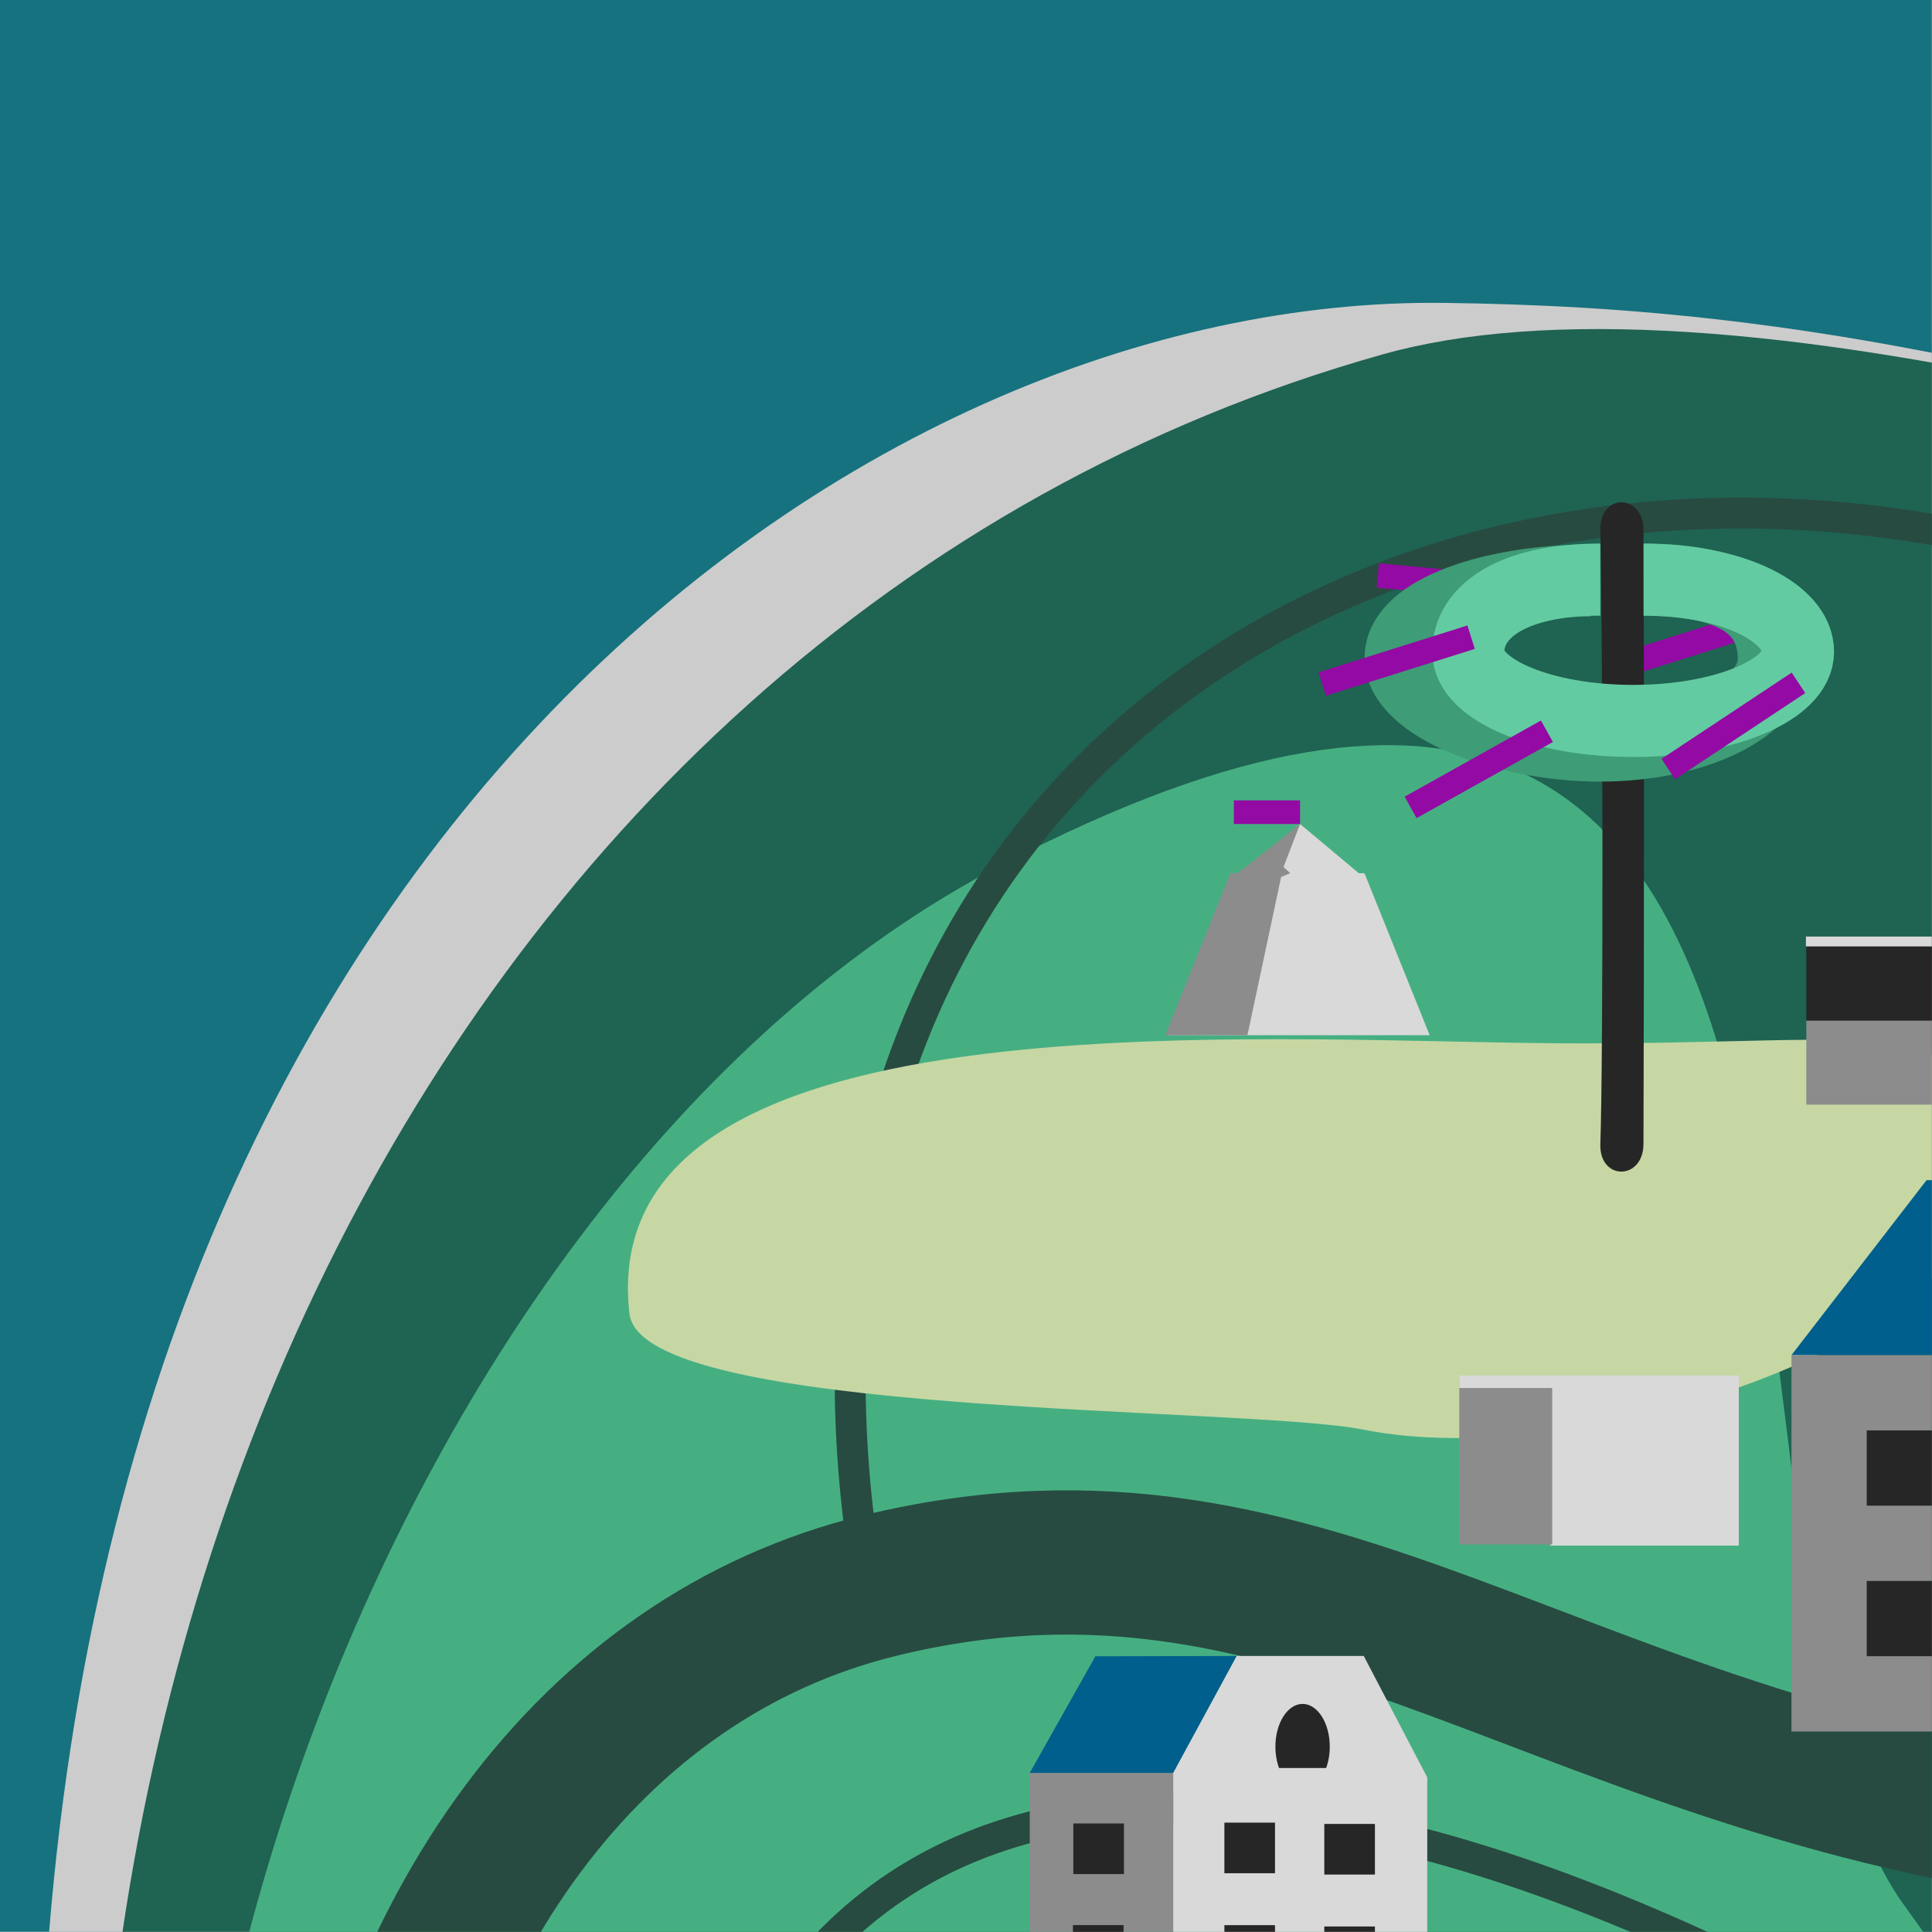
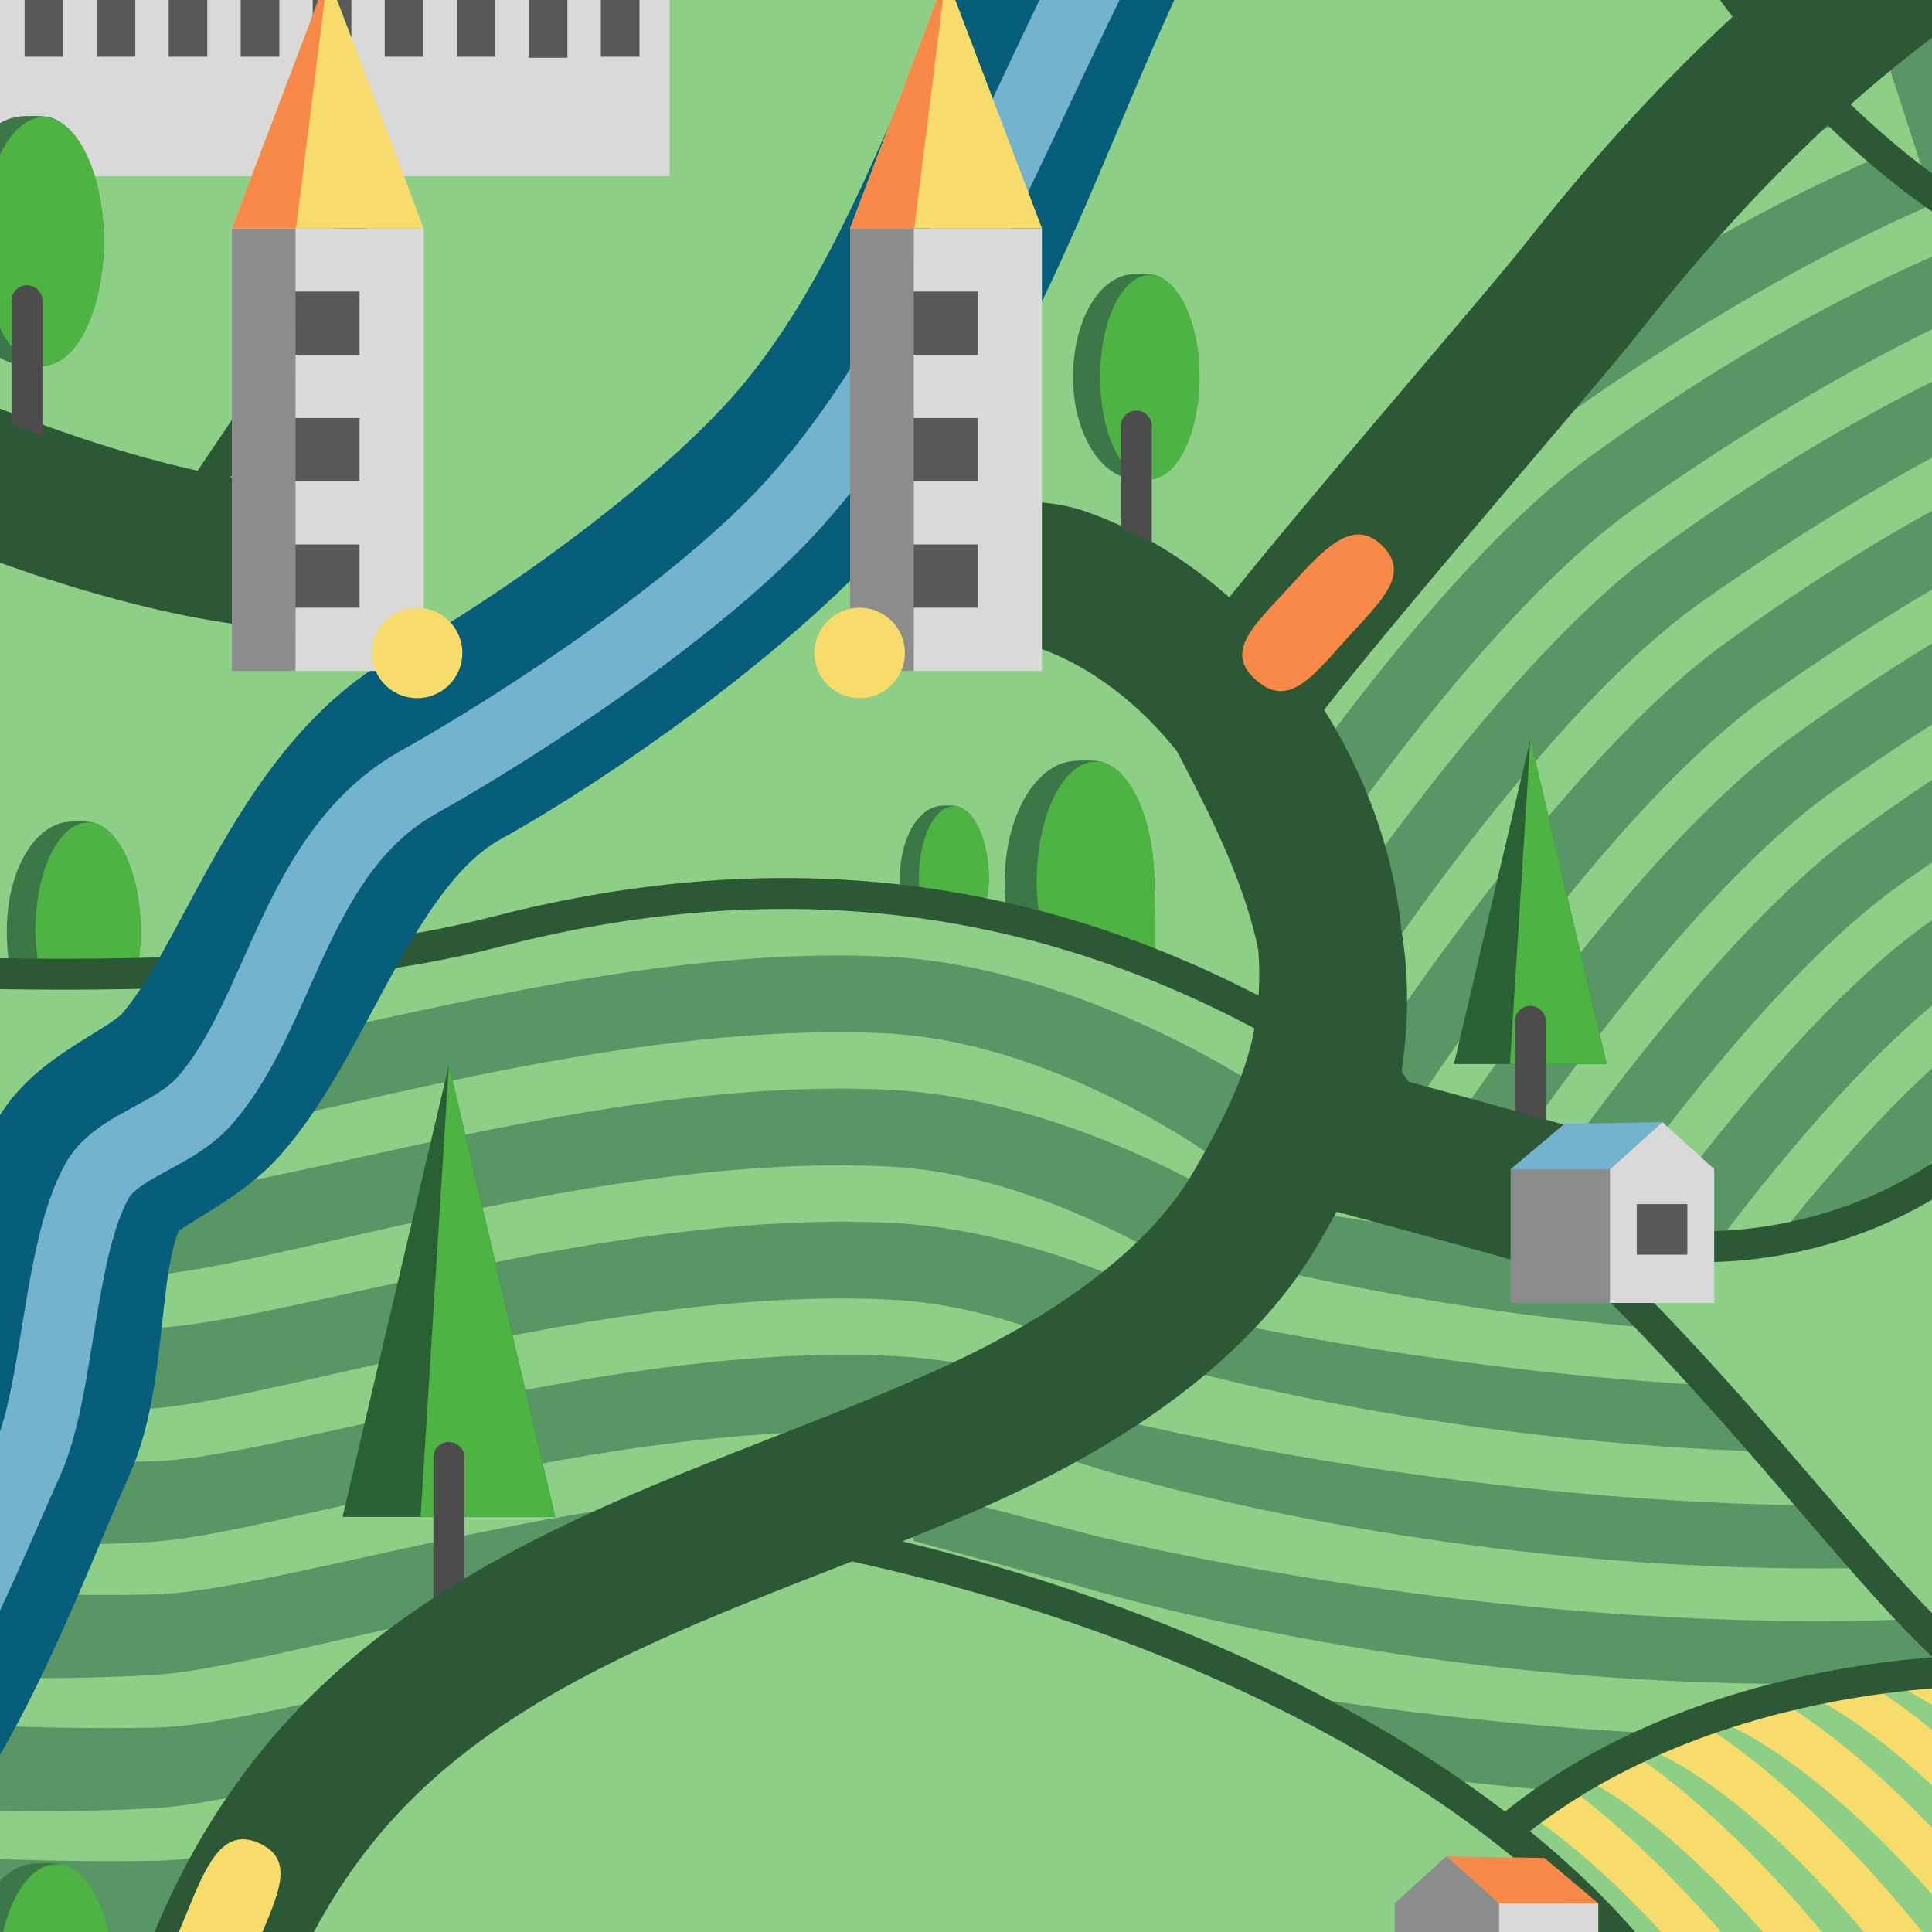
- <svg xmlns="http://www.w3.org/2000/svg" width="100%" height="100%" viewBox="0 0 250 250" version="1.1" xml:space="preserve" style="fill-rule:evenodd;clip-rule:evenodd;stroke-linejoin:round;stroke-miterlimit:1.5;">
-   <rect id="Artboard" x="0" y="0" width="249.983" height="249.978" style="fill:none;" />
-   <clipPath id="_clip1">
-     <rect x="0" y="0" width="249.983" height="249.978" />
-   </clipPath>
-   <g clip-path="url(#_clip1)">
-     <g id="background">
-       <rect x="0" y="0" width="1000" height="1000" style="fill:#16727e;" />
-     </g>
-     <path id="OSTROV" d="M153.69,607.991c-28.375,-53.948 -155.929,-97.021 -148.367,-339.529c4.955,-158.905 105.987,-230.291 181.634,-229.267c45.668,0.619 101.881,7.618 243.003,67.338c99.102,41.937 145.27,52.647 173.947,41.788c70.336,-26.635 78.963,-37.651 117.671,-57.459c35.806,-18.323 72.949,-47.016 100.379,-57.999c82.329,-32.963 224.327,2.481 138.043,160.092c-21.664,39.572 -2.911,119.719 -26.856,288.402c-26.985,190.104 -78.462,135.435 -88.144,180c-6.991,32.18 55.472,144.554 15,220c-52.923,98.656 -196.582,64.399 -243.043,61.506c-69.92,-4.353 -180.86,82.023 -280,50c-213.25,-68.879 -120.598,-265.721 -183.267,-384.872Z" style="fill:#ccc;" />
-     <path id="OSTROV1" d="M178.951,566.685c-48.024,-26.407 -127.757,-54.809 -158.951,-198.614c-30.788,-141.934 33.54,-286.996 158.951,-322.224c41.39,-11.626 127.388,7.489 260.407,62.119c93.411,38.363 136.929,48.16 163.959,38.226c66.296,-24.365 189.473,-97.538 256.767,-103.2c50.286,-4.23 127.727,20.318 95,118.61c-3.151,9.465 -14.638,41.602 -15,56.686c-1.979,82.557 -15.392,249.522 -27.497,314.189c-22.195,118.58 -117.574,69.601 -89.671,148.88c22.785,64.739 54.689,159.058 2.084,210c-83.151,80.524 -181.97,20.892 -207.216,19.367c-65.905,-3.982 -194.503,78.457 -288.037,49.425c-93.534,-29.032 -110.025,-177.146 -107.395,-226.223c2.631,-49.077 -4.685,-145.953 -43.401,-167.241Z" style="fill:#1f6352;" />
-     <path d="M246.27,246.357c-29.98,-41.95 7.899,-199.475 -116.813,-134.367c-77.933,40.687 -123.412,167.934 -99.457,249.367c68.945,234.369 191.807,143.626 195,250c5.38,179.218 2.022,301.109 120,329.559c50.361,12.144 145.249,4.752 181.615,-59.559c19.337,-34.196 99.184,-117.791 173.385,-40c22.48,23.568 59.424,27.035 85,5c66.971,-57.698 -32.426,-108.17 -35,-179.869c-2.734,-76.182 84.568,-62.412 105,-110.131c42.076,-98.265 -164.682,-132.728 -235,-71.869c-91.834,79.48 -288.586,-118.99 -373.73,-238.131Z" style="fill:#46af82;" />
-     <path d="M90.283,365c-19.159,-109.728 26.393,-155.295 118.205,-118.205c67.163,27.132 91.402,66.592 94.889,73.205c16.668,31.601 60.338,37.647 70.205,21.706" style="fill:none;stroke:#274b41;stroke-width:4px;" />
-     <path d="M112.435,205.533c-19.159,-109.728 78.671,-164.704 170.484,-127.614c37.108,14.991 123.453,24.583 178.258,62.392c45.453,31.356 92.262,31.62 93.823,34.579" style="fill:none;stroke:#274b41;stroke-width:4px;" />
-     <g id="cesty-velke">
-       <path d="M403.011,212.619c-6,8.999 -21.222,35.867 -127.605,24.934c-73.676,-7.572 -104.488,-46.336 -161.633,-32.36c-74.666,18.26 -101.994,141.37 -18.773,251.164c30.287,39.958 144.553,117.69 201.24,120" style="fill:none;stroke:#274b41;stroke-width:18.67px;stroke-linecap:round;" />
-     </g>
-     <g id="namesti">
-       <path id="namesti1" d="M256.452,152.46c0.311,-23.052 -10.996,-17.13 -55,-17.46c-40.099,-0.301 -124.804,-6.732 -120,35c1.55,13.462 79.727,11.924 95,15c27.428,5.524 79.707,-10.827 80,-32.54Z" style="fill:#c6d7a4;" />
-       <g>
-         <rect x="200.605" y="178.244" width="24.395" height="21.756" style="fill:#d9d9d9;" />
-         <rect x="188.828" y="178.287" width="12.025" height="21.567" style="fill:#8c8c8c;" />
-         <rect x="188.828" y="177.995" width="36.172" height="1.608" style="fill:#d9d9d9;" />
-       </g>
-       <g id="satn">
-         <path d="M175.828,112.991l0.733,-0l8.439,20.965l-33.754,-0l8.438,-20.965l0.947,-0l7.598,-6.366l7.599,6.366Z" style="fill:#d9d9d9;" />
-         <path d="M166.082,112.2l0.878,0.791l-1.182,0.482l-4.36,20.483l-10.644,-0l8.439,-20.965l0.947,-0l8.069,-6.366l-2.147,5.575Z" style="fill:#8c8c8c;" />
-         <rect x="159.655" y="103.568" width="8.575" height="3.057" style="fill:#940aa4;" />
-       </g>
-       <g id="stanek">
-         <rect x="233.733" y="132.022" width="24.146" height="10.921" style="fill:#8c8c8c;" />
-         <rect x="233.733" y="121.187" width="24.146" height="10.878" style="fill:#262626;" />
-         <rect x="233.685" y="121.187" width="36.267" height="1.281" style="fill:#d9d9d9;" />
-       </g>
-       <g id="majka">
-         <path d="M230.498,77.935l-19.271,6.069l0.954,3.031l19.271,-6.069l-0.954,-3.031Z" style="fill:#940aa4;" />
-         <path d="M212.665,68.586c-0.025,-4.764 -5.685,-4.799 -5.581,0c0.337,15.41 0.392,68.459 0,79.431c-0.17,4.787 5.564,4.779 5.581,0c0.09,-24.577 0.078,-64.537 -0,-79.431Z" style="fill:#262626;" />
-         <path d="M198.554,74.772l-20.115,-1.885l-0.297,3.164l20.116,1.884l0.296,-3.163Z" style="fill:#940aa4;" />
-         <path d="M212.728,75c12.424,0 16.808,4.156 16.808,10.315c-0,6.16 -10.087,11.16 -22.51,11.16c-12.424,0 -25.788,-5.172 -25.788,-11.331c-0,-6.159 12.179,-10.022 24.602,-10.022" style="fill:none;stroke:#3e9c76;stroke-width:9.33px;" />
-         <path d="M212.676,75.01c11.773,0 19.988,4.372 19.988,9.318c-0,4.946 -9.559,8.962 -21.332,8.962c-11.774,-0 -21.332,-4.016 -21.332,-8.962c-0,-4.946 5.307,-9.328 17.081,-9.328" style="fill:none;stroke:#63cba1;stroke-width:9.33px;" />
-         <path d="M189.882,80.935l-19.27,6.069l0.954,3.031l19.271,-6.069l-0.955,-3.031Z" style="fill:#940aa4;" />
-         <path d="M231.842,87.035l-16.842,11.159l1.755,2.649l16.842,-11.16l-1.755,-2.648Z" style="fill:#940aa4;" />
-         <path d="M199.395,93.237l-17.639,9.851l1.549,2.774l17.64,-9.85l-1.55,-2.775Z" style="fill:#940aa4;" />
-       </g>
-     </g>
-     <g id="lanoka">
-       <g id="dum-lanoka">
-         <path d="M231.815,175.352l29.222,0l19.481,-22.64l-31.225,-0l-17.478,22.64Z" style="fill:#005f8c;" />
-         <rect x="231.815" y="175.352" width="29.222" height="48.704" style="fill:#8c8c8c;" />
-         <rect x="241.555" y="204.575" width="9.741" height="9.741" style="fill:#262626;" />
-         <rect x="241.555" y="185.093" width="9.741" height="9.741" style="fill:#262626;" />
-       </g>
-       <g id="D8">
-             </g>
-     </g>
-     <g id="satelit">
-         </g>
-     <g id="domky">
-       <g id="D1">
-         <rect x="133.25" y="229.416" width="18.568" height="32.453" style="fill:#8c8c8c;" />
-         <path d="M133.25,229.416l18.568,-0l8.217,-15.135l-18.298,0.044l-8.487,15.091Z" style="fill:#005f8c;" />
-         <path d="M176.469,214.281l8.217,15.719l-0,31.869l-32.868,-0l-0,-32.453l8.217,-15.135l16.434,0Z" style="fill:#d9d9d9;" />
-         <rect x="138.838" y="249.106" width="6.55" height="12.763" style="fill:#262626;" />
-         <rect x="171.365" y="236.016" width="6.55" height="6.55" style="fill:#262626;" />
-         <rect x="171.365" y="249.285" width="6.55" height="6.55" style="fill:#262626;" />
-         <rect x="158.435" y="235.846" width="6.55" height="6.55" style="fill:#262626;" />
-         <path d="M171.601,228.783c0.309,-0.841 0.471,-1.794 0.471,-2.765c0,-3.053 -1.576,-5.532 -3.518,-5.532c-1.941,0 -3.517,2.479 -3.517,5.532c-0,0.971 0.162,1.924 0.471,2.765l6.093,0Z" style="fill:#262626;" />
-         <rect x="158.435" y="249.116" width="6.55" height="6.55" style="fill:#262626;" />
-         <rect x="138.888" y="235.956" width="6.55" height="6.55" style="fill:#262626;" />
-       </g>
-       <g id="D7">
-             </g>
-       <g id="D71">
-             </g>
-       <g id="D72">
-             </g>
-       <g id="D73">
-             </g>
-       <g id="D74">
-             </g>
-       <g id="D75">
-             </g>
-       <g id="D2">
-             </g>
-       <g id="D21">
-             </g>
-       <g id="D10">
-             </g>
-       <g id="D101">
-             </g>
-       <g id="D102">
-             </g>
-       <g id="D01">
-             </g>
-     </g>
-     <g id="staba">
-         </g>
-     <g id="D22">
-         </g>
-     <g id="D5">
-         </g>
-     <g id="TOVANA">
-         </g>
-     <g id="panelaky">
-         </g>
-     <g id="letiste">
-         </g>
-     <g id="letadlo">
-         </g>
-     <g id="letadlo1">
-         </g>
-     <g id="tunel-s-vlakem">
-         </g>
-     <g id="hrad">
-         </g>
-     <g id="auta">
-         </g>
-   </g>
-   <g id="fial">
+ <svg xmlns="http://www.w3.org/2000/svg" width="250px" height="250px" version="1.1" xml:space="preserve" style="fill-rule:evenodd;clip-rule:evenodd;stroke-linecap:round;stroke-linejoin:round;stroke-miterlimit:1.5;">
+   <rect id="Artboard" x="-250" y="-500" width="999.991" height="1000" style="fill:none;" />
+   <g id="background">
+     </g>
+   <path id="OSTROV" d="M-96.31,107.991C-124.685,54.043 -252.239,10.97 -244.677,-231.538C-239.722,-390.443 -138.69,-461.829 -63.043,-460.805C-17.375,-460.186 38.838,-453.187 179.96,-393.467C279.062,-351.53 325.23,-340.82 353.907,-351.679C424.243,-378.314 432.87,-389.33 471.578,-409.138C507.384,-427.461 544.527,-456.154 571.957,-467.137C654.286,-500.1 796.284,-464.656 710,-307.045C688.336,-267.473 707.089,-187.326 683.144,-18.643C656.159,171.461 604.682,116.792 595,161.357C588.009,193.537 650.472,305.911 610,381.357C557.077,480.013 413.418,445.756 366.957,442.863C297.037,438.51 186.097,524.886 86.957,492.863C-126.293,423.984 -33.641,227.142 -96.31,107.991Z" style="fill:#e2e1bf;" />
+   <path id="OSTROV1" d="M-71.049,66.685C-119.073,40.278 -198.806,11.876 -230,-131.929C-260.788,-273.863 -196.46,-418.925 -71.049,-454.153C-29.659,-465.779 56.339,-446.664 189.358,-392.034C282.769,-353.671 326.287,-343.874 353.317,-353.808C419.613,-378.173 542.79,-451.346 610.084,-457.008C660.37,-461.238 737.811,-436.69 705.084,-338.398C701.933,-328.933 690.446,-296.796 690.084,-281.712C688.105,-199.155 674.692,-32.19 662.587,32.477C640.392,151.057 545.013,102.078 572.916,181.357C595.701,246.096 627.605,340.415 575,391.357C491.849,471.881 393.03,412.249 367.784,410.724C301.879,406.742 173.281,489.181 79.747,460.149C-13.787,431.117 -30.278,283.003 -27.648,233.926C-25.017,184.849 -32.333,87.973 -71.049,66.685Z" style="fill:#589765;" />
+   <path d="M3.905,-253.472C-26.075,-295.422 11.804,-452.947 -112.908,-387.839C-190.841,-347.152 -242.123,-212.199 -218.168,-130.766C-149.223,103.603 -20.558,5.153 -17.365,111.528C-11.985,290.746 -15.343,412.637 102.635,441.087C152.996,453.231 244.242,442.058 280.608,377.748C299.945,343.552 378.434,271.669 452.635,349.46C475.115,373.028 511.478,382.035 537.055,360C565.287,335.677 559.653,295.206 544.345,275C521.902,245.375 498.234,210.258 507.635,166.659C528.818,68.426 587.367,104.15 608.066,58.83C652.476,-38.403 447.953,-76.2 377.635,-15.341C285.801,64.139 89.049,-134.331 3.905,-253.472Z" style="fill:#8dcf86;" />
+   <g id="pole">
+     <path d="M241.913,217.996L237.588,218.642L234.797,219.797C234.797,219.797 250.668,226.288 274.167,259.501C298.034,293.234 308.327,314.608 311.243,321.17L315,320L317.33,319.065C312.512,309.143 300.813,286.988 279.159,256.36C261.824,231.842 247.588,221.484 241.913,217.996ZM253.967,216.206L253.912,216.204L247.661,217.138L245,217.98C245,217.98 261.552,223.757 285.051,256.97C307.555,288.777 317.991,309.595 321.554,317.37L327.462,315C322.233,304.434 310.643,282.966 290.042,253.829C273.795,230.85 260.271,220.309 253.967,216.206ZM229.808,219.804L229.802,219.804L226.801,221.05L223,222.986C223,222.986 239.784,228.819 263.284,262.033C275.349,279.086 283.946,292.98 289.873,303.4L298.142,310.952L303.842,316.395C297.944,304.924 286.722,284.982 268.275,258.891C249.515,232.358 234.386,222.408 229.808,219.804ZM257.232,216.27L257.122,216.41C257.122,216.41 272.436,221.226 295.935,254.439C317.477,284.886 327.961,305.264 331.943,313.771L338.147,312.07C332.829,301.371 321.272,280.074 300.926,251.298C287.562,232.396 276.04,221.91 268.863,216.5L257.232,216.27ZM313.517,227.883C318.033,232.852 323.085,239.071 328.587,246.846C357.646,287.918 366.582,310.668 366.582,310.668L374.433,312.22C374.433,312.22 363.529,286.066 333.578,243.705C332.043,241.533 330.532,239.473 329.046,237.515C324.619,234.3 319.548,230.965 313.517,227.883ZM273.345,216.671C279.75,220.746 291.558,230.339 306.819,251.908C328.413,282.429 338.895,302.832 342.856,311.302L345,310.952L349.649,310.791C344.637,300.559 332.983,278.712 311.81,248.767C301.523,234.217 292.327,224.654 285.366,218.555C280.096,217.608 275.153,216.916 273.345,216.671ZM291.829,219.836C298.417,225.449 307.25,234.604 317.703,249.377C341.076,282.411 351.43,303.593 354.588,310.619L361.556,310.377C357.225,301.276 345.463,278.439 322.694,246.236C315.989,236.753 309.748,229.388 304.287,223.72C302.17,222.886 299.952,222.091 297.624,221.346C295.984,220.821 293.981,220.312 291.829,219.836ZM220.869,223.512L213.586,226.535C213.586,226.535 228.9,231.35 252.4,264.564C258.101,272.622 263.028,279.975 267.267,286.594L272.843,289.77L279.34,294.764C273.575,285.268 266.331,274.067 257.391,261.422C240.751,237.888 226.967,227.4 220.869,223.512ZM341.24,246.829C354.805,266.197 363.778,281.315 369.402,291.695L356.225,264.333C356.225,264.333 347.925,251.738 341.969,247.369C341.728,247.192 341.485,247.013 341.24,246.829ZM212.01,227.393L206.032,230.651C211.748,233.865 224.481,243.019 241.516,267.095C243.579,270.011 245.541,272.835 247.405,275.564L258.558,281.632C254.939,276.114 250.931,270.21 246.507,263.954C231.509,242.74 218.83,232.127 212.01,227.393ZM203.799,231.868L198.075,234.986L198.076,234.987C204.622,239.349 215.958,248.951 230.413,269.318L239.717,272.343C238.397,270.431 237.031,268.476 235.623,266.485C222.406,247.79 210.99,237.328 203.799,231.868Z" style="fill:#f7db6b;" />
+     <path d="M160.928,218.266L185.056,230.03C190.907,230.775 197.125,231.421 203.647,231.905L214.081,225.963L218.491,224.465C196.127,223.631 175.734,220.845 160.928,218.266ZM237.999,217.842L253.912,216.204L248.445,209.489C197.526,211.656 149.382,200.589 141.41,198.652C140.652,198.468 118.694,192.708 118.694,192.708C118.694,192.708 118.964,195.446 118.207,196.395C117.517,197.262 118.261,199.412 118.261,199.412C118.261,199.412 136.797,204.419 138.833,205.021C149.894,208.293 189.256,218.746 237.999,217.842ZM137.409,181.519L137.409,181.52L128.962,185.967C135.015,187.855 141.202,189.78 142.199,190.075C153.388,193.385 193.535,204.042 243.049,202.861L237.99,196.647L236.243,194.816C191.423,194.532 151.929,185.444 144.776,183.706C144.527,183.646 141.442,182.727 137.409,181.519ZM151.012,169.436L144.855,174.905C145.212,175.02 145.453,175.097 145.565,175.13C155.458,178.056 187.991,186.727 229.627,187.879L221.437,179.293C188.56,177.447 161.009,171.726 151.012,169.436ZM162.267,155.695L157.644,162.565C169.547,165.593 189.663,169.881 214.395,171.91L210,167.301L206.024,162.41C194.972,160.757 174.851,157.726 162.267,155.695Z" style="fill:#589765;" />
+     <path d="M307.483,42.924L315.209,43.63C314.924,41.907 314.713,40.6 314.652,40.16C313.527,32.004 309.104,6.537 294.774,-23.839L287.229,-19.073C300.389,9.86 305.921,34.986 306.986,40.202C307.015,40.346 307.205,41.388 307.483,42.924ZM324.693,42.314L331.809,40.46C331.768,40.069 331.673,39.225 331.5,37.972C330.394,29.957 326.104,5.229 312.362,-24.445L302.759,-24.114C316.869,6.006 322.734,32.627 323.834,38.013C323.947,38.57 324.529,41.487 324.693,42.314ZM289.914,41.319L297.76,42.036C296.655,34.181 292.723,11.98 280.909,-15.081L273.29,-10.269C283.689,14.207 288.546,34.896 289.914,41.319ZM270.943,34.563L280.009,38.627C278.311,29.195 274.557,12.812 266.685,-6.652L258.81,-2.34C264.821,12.671 268.694,25.849 270.943,34.563ZM341.124,38.035L345,37.025L348.249,35.085C347.028,26.607 342.777,3.334 330.118,-24.65L328.458,-25L320.343,-24.72C333.921,4.743 339.601,30.533 340.681,35.825C340.742,36.12 340.933,37.077 341.124,38.035ZM248.825,22.148L255.503,27.642L260.906,30.064C259.058,22.288 256.301,12.578 252.231,1.69L244.112,7.642C245.546,12.033 247.201,17.117 248.825,22.148ZM356.741,30.015L363.888,25.748C361.943,15.586 357.876,-1.064 349.721,-20.514L339.06,-22.763C349.402,0.659 354.721,21.18 356.741,30.015ZM371.075,17.734L376.954,10.162L376.959,10.152C374.464,0.543 371.998,-8.558 371.998,-8.558L371.295,-10.546L366.202,-16.177L359.642,-17.962C364.217,-7.054 368.343,7.231 371.075,17.734Z" style="fill:#589765;" />
+     <path d="M-19.23,256.47C-15.066,256.869 -6.918,257.549 3.128,257.876C3.847,257.899 14.263,258.066 15,258.086C19.833,258.214 -1.878,261.357 -1.878,261.357C-1.878,261.357 -15.613,265.568 -18.185,265.367L-19.23,256.47ZM36.365,244.064L29.958,249.823C26.197,250.552 22.982,251.05 20.448,251.193C3.924,252.127 -11.246,251.246 -18.212,250.705L-11.509,239.908C-3.524,240.475 8.01,241.031 20.448,240.773C25.185,240.675 32.153,239.334 40.558,237.524L36.365,244.064ZM53.453,217.413L46.001,229.035C34.949,231.537 25.831,233.647 20.146,233.968C9.384,234.576 -0.804,234.414 -8.526,234.078L-3.795,223.165C3.128,223.508 11.414,223.728 20.146,223.548C27.187,223.402 39.157,220.51 53.453,217.413ZM88.622,197.735L71.863,206.341C49.463,210.375 29.598,216.192 19.844,216.743C12.351,217.166 5.135,217.216 -1.163,217.094L3.543,206.24C8.615,206.387 14.134,206.441 19.844,206.322C34.83,206.012 72.142,193.262 106.698,192.568L88.622,197.735ZM10.951,189.154C13.741,189.173 16.616,189.158 19.542,189.097C35.916,188.758 78.946,173.567 115.907,175.479C125.272,175.964 134.419,178.514 142.083,181.437L141.291,182.68L126.324,186.958C122.833,186.14 119.212,185.574 115.547,185.395C78.594,183.594 35.514,198.615 19.542,199.517C14.971,199.775 10.504,199.895 6.283,199.921L10.951,189.154ZM17.147,171.907C17.841,171.898 18.539,171.886 19.239,171.872C35.614,171.533 78.644,156.342 115.604,158.254C128.946,158.944 141.845,163.825 150.641,168.006L145.054,176.774C137.19,172.856 126.415,168.714 115.245,168.17C78.292,166.369 35.212,181.389 19.239,182.292C17.413,182.395 15.603,182.476 13.82,182.537L17.147,171.907ZM22.632,154.381C41.127,152.323 80.851,139.246 115.302,141.028C134.078,142 151.977,151.272 158.796,155.208L153.082,164.175C146.081,159.857 130.916,151.723 114.943,150.945C78.263,149.157 35.547,163.943 19.295,165.044L22.632,154.381ZM40.739,133.74C61.261,129.27 89.567,122.487 115,123.803C138.91,125.04 161.397,139.737 161.397,139.737L156.83,149.613C156.83,149.613 136.491,134.784 114.641,133.719C83.7,132.211 48.464,142.496 28.441,146.412L40.739,133.74Z" style="fill:#589765;" />
+     <path d="M268.479,130L267.989,124.73C264.538,127.011 261.002,129.464 257.39,132.103C247.945,139.004 237.798,150.4 229.394,161.003L244.191,156.598C250.376,149.622 256.982,143.121 263.314,138.654L268.479,130ZM264.015,109.572C259.103,112.671 254.005,116.12 248.746,119.963C235.768,129.445 221.464,147.414 212.172,160.157L222.187,160.882C231.273,148.846 243.408,134.456 254.676,126.509C258.993,123.465 263.16,120.668 267.172,118.1L264.015,109.572ZM262.762,95L263.458,92.541C256.134,96.778 248.315,101.822 240.101,107.823C225.503,118.488 209.228,139.892 200.296,152.517L205,155L207.29,157.29C216.429,144.404 231.91,124.328 246.031,114.369C251.75,110.336 257.205,106.738 262.386,103.53L262.762,95ZM267.008,80L271.983,71.423C260.197,76.925 246.489,84.7 231.457,95.683C214.926,107.76 196.244,133.609 188.509,144.886L192.292,148.29L195.334,149.897C203.618,137.818 221.377,113.52 237.387,102.229C247.733,94.933 257.216,89.06 265.781,84.335L267.008,80ZM283.718,51.189L283.73,51.175C268.827,56.026 247.625,65.415 222.812,83.543C205.418,96.251 185.642,124.208 178.745,134.388L180,140L184.379,141.169C191.172,130.999 211.027,102.582 228.743,90.089C248.028,76.488 264.314,67.835 277.257,62.329L283.718,51.189ZM280,39.431L277.39,38.304C262.407,42.921 240.288,52.319 214.168,71.402C198.994,82.488 182.009,105.177 173.34,117.549L175,123.637L175.679,129.114C182.42,119.013 202.335,90.476 220.098,77.949C252.143,55.35 275.908,46.411 289.8,42.877L289.187,42.186L280,39.431ZM262.322,31.8L258.994,29.521C244.817,34.897 226.455,43.97 205.523,59.262C192.359,68.88 177.832,87.23 168.554,100L171.431,110.548C180.352,97.808 196.65,76.248 211.454,65.809C235.404,48.919 254.728,39.659 268.767,34.582L262.322,31.8ZM246.921,21.249L252.811,25.284C239.64,30.751 222.843,39.541 202.809,53.669C190.117,62.619 176.327,79.743 167.028,92.476L166.525,90L185.128,70L207.956,39.433C221.719,30.376 234.119,24.062 244.629,19.663L246.921,21.249ZM231.328,14.125L220.182,24.962C226.701,21.275 232.713,18.241 238.195,15.744L231.328,14.125Z" style="fill:#589765;" />
+   </g>
+   <g id="kere">
+     <g id="ker">
+         </g>
+     <g id="ker1">
+       <path d="M116.529,116.071C116.372,115.225 116.446,114.539 116.446,113.611C116.446,108.486 118.839,104.294 122.013,104.244C123.024,104.228 123.855,104.157 124.587,104.635C126.749,106.046 127.949,109.782 127.949,113.611C127.949,114.493 127.906,115.203 127.766,116.086C127.766,116.086 122.768,116.571 121.052,116.523C119.533,116.48 116.529,116.071 116.529,116.071Z" style="fill:#3b7847;" />
+       <path d="M127.766,116.086C127.893,115.219 127.949,114.515 127.949,113.611C127.949,108.854 126.195,104.889 123.948,104.35C123.775,104.308 123.605,104.326 123.426,104.326C120.93,104.326 118.903,108.486 118.903,113.611C118.903,114.515 118.955,115.508 119.082,116.374C119.082,116.374 121.634,116.725 123.72,116.52C125.073,116.387 127.766,116.086 127.766,116.086Z" style="fill:#4db343;" />
+     </g>
+     <g id="ker2">
+         </g>
+     <g id="ker3">
+         </g>
+     <g id="ker4">
+         </g>
+     <g id="ker5">
+         </g>
+     <g id="ker6">
+         </g>
+     <g id="ker7">
+         </g>
+     <g id="ker8">
+         </g>
+     <g id="ker9">
+         </g>
+     <g id="ker10">
+         </g>
+     <g id="ker11">
+         </g>
+     <g id="ker12">
+       <path d="M-4.178,261.633C-4.443,260.209 -4.527,258.447 -4.527,256.884C-4.527,248.256 -0.498,241.198 4.846,241.113C6.548,241.086 7.948,240.968 9.18,241.772C12.82,244.148 14.84,250.438 14.84,256.884C14.84,258.37 14.768,259.565 14.533,261.051C14.533,261.051 6.119,261.773 3.227,261.787C0.775,261.799 -4.178,261.633 -4.178,261.633Z" style="fill:#3b7847;" />
+       <path d="M14.598,260.617C14.929,258.956 14.84,258.407 14.84,256.884C14.84,248.876 11.887,242.2 8.105,241.292C7.812,241.221 7.527,241.251 7.225,241.251C3.022,241.251 -0.39,248.256 -0.39,256.884C-0.39,258.407 -0.175,260.29 0.039,261.749C0.039,261.749 4.148,260.597 7.639,260.524C9.928,260.477 14.598,260.617 14.598,260.617Z" style="fill:#4db343;" />
+     </g>
+     <g id="ker13">
+         </g>
+     <g id="ker14">
+         </g>
+     <g id="ker15">
+         </g>
+     <g id="ker16">
+         </g>
+     <g id="ker17">
+       <path d="M1.193,124.661C0.956,123.388 0.881,121.811 0.881,120.414C0.881,112.698 4.484,106.386 9.262,106.311C10.784,106.286 12.037,106.181 13.139,106.9C16.393,109.025 18.2,114.65 18.2,120.414C18.2,121.743 18.136,122.812 17.925,124.141C17.925,124.141 10.401,124.786 7.815,124.799C5.622,124.81 1.193,124.661 1.193,124.661Z" style="fill:#3b7847;" />
+       <path d="M17.798,125.597C18.093,124.112 18.2,121.776 18.2,120.414C18.2,113.253 15.56,107.283 12.177,106.47C11.915,106.408 11.66,106.434 11.39,106.434C7.632,106.434 4.581,112.698 4.581,120.414C4.581,121.776 4.773,123.46 4.964,124.764C4.964,124.764 8.711,124.86 11.833,124.794C13.88,124.752 17.798,125.597 17.798,125.597Z" style="fill:#4db343;" />
+     </g>
+     <g id="ker18">
+       <path d="M130.348,118.953C130.083,117.529 130,115.766 130,114.204C130,105.576 134.029,98.517 139.372,98.433C141.074,98.406 142.474,98.287 143.707,99.092C147.346,101.467 149.366,107.758 149.366,114.204C149.366,115.69 149.295,116.885 149.059,118.371C149.059,118.371 140.646,119.092 137.754,119.107C135.301,119.119 130.348,118.953 130.348,118.953Z" style="fill:#3b7847;" />
+       <path d="M149.366,123.636C149.697,121.975 149.366,115.726 149.366,114.204C149.366,106.195 146.414,99.52 142.631,98.611C142.338,98.541 142.053,98.571 141.752,98.571C137.549,98.571 134.137,105.576 134.137,114.204C134.137,115.726 134.352,117.61 134.565,119.069C134.565,119.069 138.755,121.137 142.247,121.064C144.536,121.016 149.366,123.636 149.366,123.636Z" style="fill:#4db343;" />
+     </g>
+   </g>
+   <g>
+     <g>
+       <g id="strom">
+             </g>
+       <g id="strom1">
+             </g>
+       <g id="strom2">
+             </g>
+       <g id="strom3">
+             </g>
+       <g id="strom4">
+             </g>
+       <g id="strom5">
+             </g>
+       <g id="strom6">
+             </g>
+       <g id="strom7">
+             </g>
+       <g id="strom8">
+             </g>
+       <g id="strom9">
+             </g>
+       <g id="strom10">
+             </g>
+       <g id="strom11">
+             </g>
+       <g id="strom12">
+             </g>
+       <g id="strom13">
+             </g>
+       <g id="strom14">
+             </g>
+     </g>
+   </g>
+   <g id="male-cesty">
+     <path d="M90,196.357C148.479,204.677 200.994,230.956 220,265.273" style="fill:none;stroke:#2d5836;stroke-width:4px;" />
+     <path d="M-37.051,125C-32.086,123.689 25.901,130.48 64.158,120.578C174.27,92.078 227.612,194.734 255,216.033" style="fill:none;stroke:#2d5836;stroke-width:4px;stroke-linecap:butt;" />
+     <path d="M105,293.479C162.252,263.091 231.871,240.857 303.948,316.869C305.267,318.261 315.876,326.805 320.592,333.024" style="fill:none;stroke:#2d5836;stroke-width:4px;stroke-linecap:butt;" />
+     <path d="M195.479,236.403C222.036,214.502 269.931,209.562 308.063,225C341.402,238.498 369.994,274.969 376.959,314.715" style="fill:none;stroke:#2d5836;stroke-width:4px;stroke-linecap:butt;" />
+     <path d="M290.593,42.135C212.883,140.066 317.223,139.356 343.325,156.357C389.785,186.618 365.814,248.592 342.444,247.844" style="fill:none;stroke:#2d5836;stroke-width:4px;stroke-linecap:butt;" />
+     <path d="M21.963,70C37.828,45.367 52.923,29.524 44.239,5.629C39.605,-7.124 38.036,-15.025 32.014,-22.628C-10.368,-76.137 21.783,-134.276 14.981,-150" style="fill:none;stroke:#2d5836;stroke-width:4px;stroke-linecap:butt;" />
+     <path d="M265,113.61C282.244,154.889 203.279,185.189 177.302,135.603" style="fill:none;stroke:#2d5836;stroke-width:4px;" />
+     <g id="les">
+         </g>
+     <path d="M0,-15C-74.585,16.515 -123.536,-60.907 -95.272,-100" style="fill:none;stroke:#2d5836;stroke-width:4px;" />
+     <path d="M440,-218.123C460.48,-186.585 451.148,-158.853 440,-143.371C416.902,-111.292 369.455,-117.281 355,-125.319C328.403,-140.109 268.287,-167.428 263.824,-115.814C261.006,-83.228 337.815,-76.529 355,-63.178C386.066,-39.042 379.917,-6.1 380,-5C383.976,47.767 230.755,93.416 195.479,-70" style="fill:none;stroke:#2d5836;stroke-width:4px;" />
+   </g>
+   <g id="hory">
+     </g>
+   <g id="ker19">
+     </g>
+   <g id="ker20">
+     </g>
+   <g id="ker21">
+     </g>
+   <g id="strom15">
+     </g>
+   <g id="strom16">
+     </g>
+   <g>
+     <path d="M58.083,137.816L71.841,196.29L44.324,196.29L58.083,137.816Z" style="fill:#296034;" />
+     <path d="M58.083,137.816L71.841,196.29L54.418,196.29L58.083,137.816Z" style="fill:#4db343;" />
+     <path d="M58.083,188.593L58.083,206.479" style="fill:none;stroke:#4c4c4c;stroke-width:4px;" />
+   </g>
+   <g>
+     <path d="M198.022,95.702L207.901,137.685L188.144,137.685L198.022,95.702Z" style="fill:#296034;" />
+     <path d="M198.022,95.702L207.901,137.685L195.391,137.685L198.022,95.702Z" style="fill:#4db343;" />
+     <path d="M198.022,132.158L198.022,145" style="fill:none;stroke:#4c4c4c;stroke-width:4px;" />
+   </g>
+   <path d="M421.694,-178.643C385.296,-125.864 373.8,-155.525 316.051,-170.833C274.391,-181.877 226.63,-158.794 206.212,-124.718C186.529,-91.87 167.148,-56.563 147.147,-20.958C131.672,6.59 124.225,39.132 104.662,60.897C92.837,74.054 71.775,88.992 58.032,96.637C41.874,105.626 35.91,129.32 25.91,140.446C21.865,144.947 13.897,147.416 11.403,151.975C6.363,161.188 8.293,176.187 4.149,185.409C-2.914,201.125 -12.806,230.004 -27.974,238.442C-33.59,241.566 -40.109,240.005 -45.589,243.053C-49.539,245.251 -70.725,257.594 -74.605,257.594" style="fill:none;stroke:#065e7b;stroke-width:27.47px;" />
+   <path d="M409.98,-166.376C406.283,-156.851 395.302,-148.064 382.258,-146.767C360.518,-144.604 313.303,-182.081 271.65,-171.879C241.638,-164.528 220.123,-143.609 205.841,-120.936C185.467,-88.591 168.759,-53.265 148.773,-17.614C133.308,9.971 122.381,43.251 102.868,65.044C91.073,78.218 67.855,93.552 54.168,101.207C38.074,110.208 36.362,131.395 26.387,142.536C22.352,147.042 15.017,148.303 12.524,152.869C7.488,162.093 7.658,179.841 3.512,189.076C-3.555,204.812 -14.111,232.244 -29.217,240.693C-34.811,243.821 -42.219,242.806 -47.677,245.859C-51.611,248.059 -71.896,258.768 -80,261.357" style="fill:none;stroke:#73b3ce;stroke-width:9.33px;" />
+   <g id="ker22">
+     </g>
+   <g id="cesty-velke">
+     <path d="M120,75C125.023,75 132.503,73.278 137.409,75C157.071,81.9 171.666,103.908 172.255,124.554C172.611,137.06 168.732,145.618 162.483,156.357C154.903,169.387 140.047,178.817 126.992,184.904C98.022,198.413 62.731,206.005 41.363,232.085C27.537,248.96 22.085,269.691 19.743,290.986C15.27,331.672 23.509,377.903 59.807,402.08" style="fill:none;stroke:#2d5836;stroke-width:18.67px;" />
+     <path d="M60,403.931C108.517,466.404 202.125,452.83 245,415C289.679,375.578 294.751,327.389 340,320C374.229,314.41 399.917,323.836 422.639,351.143C525.776,475.088 621.472,321.244 559.996,260.213C553.488,253.752 489.113,177.575 560,114.259C561.597,112.833 578.263,101.125 580,99.713" style="fill:none;stroke:#2d5836;stroke-width:18.67px;" />
+     <path d="M210,157.586C201.352,154.653 170.017,146.357 170.017,146.357C170.017,146.357 174.435,133.815 172.024,121.357C169.213,106.833 159.54,92.034 160.017,91.357C167.914,80.163 198.681,44.992 205,36.948C327.268,-118.705 462.404,40.308 530.017,91.357C557.806,112.338 620.358,101.557 630,50C647.845,-45.425 519.733,-37.56 510.017,-148.643C501.808,-242.495 559.765,-286.785 620.017,-298.643C746.517,-323.538 700.386,-459.931 592.374,-436.691C536.476,-424.664 489.552,-356.123 477.192,-263.386C466.476,-182.978 355.294,-237.44 357.815,-272.312" style="fill:none;stroke:#2d5836;stroke-width:18.67px;" />
+     <path d="M153.011,-287.381C147.011,-278.382 131.789,-251.514 25.406,-262.447C-48.27,-270.019 -79.082,-308.783 -136.227,-294.807C-210.893,-276.547 -238.221,-153.437 -155,-43.643C-124.713,-3.685 -16.688,69.995 40,72.305" style="fill:none;stroke:#2d5836;stroke-width:18.67px;" />
+   </g>
+   <g id="strom17">
+     </g>
+   <g id="strom18">
+     </g>
+   <g id="strom19">
+     </g>
+   <g id="strom20">
+     </g>
+   <g id="stromy">
+     </g>
+   <g id="namesti">
+     </g>
+   <g id="smrky">
+     </g>
+   <g id="listnace">
+     </g>
+   <g id="lanoka">
+     </g>
+   <g id="strom21">
+     </g>
+   <g id="satelit">
+     </g>
+   <g id="domky">
+     <g id="D1">
+         </g>
+     <g id="D7">
+         </g>
+     <g id="D71">
+         </g>
+     <g id="D72">
+         </g>
+     <g id="D73">
+         </g>
+     <g id="D74">
+         </g>
+     <g id="D75">
+         </g>
+     <g id="D76">
+         </g>
+     <g id="D77">
+         </g>
+     <g id="D78">
+       <rect x="195.474" y="151.294" width="12.844" height="17.313" style="fill:#8c8c8c;" />
+       <path d="M215.123,145.208L202.445,145.422L195.474,151.294L208.318,151.294L215.123,145.208Z" style="fill:#73b3ce;" />
+       <path d="M221.817,151.294L215.123,145.208L208.318,151.294L208.318,168.607L221.817,168.607L221.817,151.294Z" style="fill:#d9d9d9;" />
+       <rect x="211.792" y="155.804" width="6.55" height="6.55" style="fill:#595959;" />
+     </g>
+     <g id="D79">
+         </g>
+     <g id="D710">
+         </g>
+     <g id="D711">
+         </g>
+     <g id="D712">
+         </g>
+     <g id="D713">
+         </g>
+     <g id="D714">
+         </g>
+     <g id="D715">
+         </g>
+     <g id="D716">
+       <rect x="193.973" y="246.294" width="12.844" height="17.313" style="fill:#d9d9d9;" />
+       <path d="M187.168,240.208L199.845,240.422L206.817,246.294L193.973,246.294L187.168,240.208Z" style="fill:#f88948;" />
+       <path d="M180.474,246.294L187.168,240.208L193.973,246.294L193.973,263.607L180.474,263.607L180.474,246.294Z" style="fill:#8c8c8c;" />
+       <rect x="183.949" y="250.804" width="6.55" height="6.55" style="fill:#595959;" />
+     </g>
+     <g id="D2">
+         </g>
+     <g id="D21">
+         </g>
+     <g id="D10">
+         </g>
+     <g id="D101">
+         </g>
+     <g id="D102">
+         </g>
+     <g id="D01">
+         </g>
+   </g>
+   <g id="strom22">
+     </g>
+   <g id="strom23">
+     </g>
+   <g id="staba">
+     </g>
+   <g id="chladici-vez">
+     </g>
+   <g id="D22">
+     </g>
+   <g id="D5">
+     </g>
+   <g id="TOVANA">
+     <g>
+       <path d="M14.191,-48.457L-5.126,-48.457L-13.741,2.854L14.191,2.854L14.191,-48.457Z" style="fill:#8c8c8c;" />
+       <path d="M22.806,-48.457L4.946,-48.457L2.854,2.854L30.786,2.854L22.806,-48.457Z" style="fill:#d9d9d9;" />
+       <path d="M12.903,-48.457L1.642,-48.457L-4.203,2.854L13.184,2.832L12.903,-48.457Z" style="fill:#b3b3b3;" />
+       <rect x="33.186" y="-31.881" width="19.951" height="34.735" style="fill:#d9d9d9;" />
+       <rect x="60.319" y="-31.881" width="19.951" height="34.735" style="fill:#d9d9d9;" />
+       <rect x="33.186" y="-31.881" width="7.448" height="34.735" style="fill:#8c8c8c;" />
+       <rect x="60.319" y="-31.881" width="7.448" height="34.735" style="fill:#8c8c8c;" />
+       <rect x="-1.136" y="-9.117" width="87.786" height="31.922" style="fill:#d9d9d9;" />
+       <rect x="3.184" y="-2.195" width="5" height="9.538" style="fill:#595959;" />
+       <rect x="12.504" y="-2.195" width="5" height="9.538" style="fill:#595959;" />
+       <rect x="21.825" y="-2.195" width="5" height="9.538" style="fill:#595959;" />
+       <rect x="31.145" y="-2.195" width="5" height="9.538" style="fill:#595959;" />
+       <rect x="40.465" y="-2.195" width="5" height="9.538" style="fill:#595959;" />
+       <rect x="49.785" y="-2.195" width="5" height="9.538" style="fill:#595959;" />
+       <rect x="59.105" y="-2.195" width="5" height="9.538" style="fill:#595959;" />
+       <rect x="68.426" y="-2.06" width="5" height="9.538" style="fill:#595959;" />
+       <rect x="77.746" y="-2.195" width="5" height="9.538" style="fill:#595959;" />
+     </g>
+   </g>
+   <g id="strom24">
+     <g>
+       <path d="M146.772,35.471C148.21,35.448 149.394,35.348 150.435,36.028C153.511,38.036 155.219,43.352 155.219,48.8C155.219,54.58 153.044,61.033 149.324,61.967C148.134,62.266 147.972,62.013 147.035,62.013C142.518,62.013 138.85,56.093 138.85,48.8C138.85,41.508 142.256,35.542 146.772,35.471Z" style="fill:#3b7847;" />
+       <ellipse cx="148.783" cy="48.8" rx="6.436" ry="13.213" style="fill:#4db343;" />
+     </g>
+     <path d="M147.035,55.119L147.035,71.494" style="fill:none;stroke:#4c4c4c;stroke-width:4px;" />
+   </g>
+   <g id="strom25">
+     <g>
+       <path d="M3.171,15.023C4.92,14.995 6.359,14.873 7.626,15.7C11.367,18.142 13.443,24.608 13.443,31.233C13.443,38.261 10.798,46.108 6.274,47.245C4.828,47.608 4.63,47.301 3.49,47.301C-2.003,47.301 -6.462,40.101 -6.462,31.233C-6.462,22.364 -2.321,15.11 3.171,15.023Z" style="fill:#3b7847;" />
+       <ellipse cx="5.616" cy="31.233" rx="7.827" ry="16.068" style="fill:#4db343;" />
+     </g>
+     <path d="M3.49,38.917L3.49,58.83" style="fill:none;stroke:#4c4c4c;stroke-width:4px;" />
+   </g>
+   <path d="M9.768,58.182L-0.628,53.973L-3.083,61.181L7.545,65L9.768,58.182Z" style="fill:#2d5836;" />
+   <path d="M150.8,71.901C149.558,69.973 146.558,68.907 144.682,68.167C143.133,67.557 140.297,73.376 140.297,73.376L148.683,75C148.683,75 151.4,72.833 150.8,71.901Z" style="fill:#2d5836;" />
+   <g id="panelaky">
+     <g id="D6">
+         </g>
+     <g id="D3">
+         </g>
+     <g id="D9">
+         </g>
+     <g id="D91">
+         </g>
+     <g id="D92">
+         </g>
+     <g id="D93">
+         </g>
+     <g id="D717">
+         </g>
+   </g>
+   <g id="strom26">
+     </g>
+   <g id="strom27">
+     </g>
+   <g id="letiste">
+     </g>
+   <g id="strom28">
+     </g>
+   <g id="strom29">
+     </g>
+   <g id="tunel-s-vlakem">
+     <path d="M277.759,41.898L338.457,81.502L307.267,81.502L261.376,62.477C258.184,59.935 253.552,56.943 255.813,54.104L258.853,39.357C261.114,36.518 274.567,39.356 277.759,41.898Z" style="fill:#589765;" />
+   </g>
+   <g id="strom30">
+     </g>
+   <g id="hrad">
+     </g>
+   <g id="auta">
+     <path d="M166.912,75.869C171.327,70.989 174.979,67.087 178.62,70.381C182.792,74.155 178.743,77.698 174.328,82.578C169.913,87.458 166.785,91.696 162.62,88.067C158.159,84.307 162.497,80.75 166.912,75.869Z" style="fill:#f88948;" />
+     <path d="M24.153,247.564C26.628,241.466 28.721,236.549 33.27,238.395C38.483,240.51 35.894,245.226 33.419,251.324C30.944,257.422 29.459,262.475 24.302,260.493C18.822,258.49 21.678,253.662 24.153,247.564Z" style="fill:#f7db6b;" />
+   </g>
+   <g id="majak">
+     </g>
+   <g>
+     <g>
+       <rect x="38.221" y="29.546" width="16.607" height="57.273" style="fill:#d9d9d9;" />
+       <rect x="30" y="29.546" width="8.221" height="57.273" style="fill:#8c8c8c;" />
+       <rect x="38.221" y="37.728" width="8.304" height="8.182" style="fill:#595959;" />
+       <rect x="38.221" y="54.091" width="8.304" height="8.182" style="fill:#595959;" />
+       <rect x="38.221" y="70.455" width="8.304" height="8.182" style="fill:#595959;" />
+       <path d="M42.414,-3.181L54.828,29.546L30,29.546L42.414,-3.181Z" style="fill:#f7db6b;" />
+       <path d="M42.414,-3.181L38.304,29.546L30,29.546L42.414,-3.181Z" style="fill:#f88948;" />
+     </g>
+     <g>
+       <rect x="118.221" y="29.546" width="16.607" height="57.273" style="fill:#d9d9d9;" />
+       <rect x="110" y="29.546" width="8.221" height="57.273" style="fill:#8c8c8c;" />
+       <circle cx="53.975" cy="84.49" r="5.853" style="fill:#f7db6b;" />
+       <circle cx="111.241" cy="84.49" r="5.853" style="fill:#f7db6b;" />
+       <rect x="118.221" y="37.728" width="8.304" height="8.182" style="fill:#595959;" />
+       <rect x="118.221" y="54.091" width="8.304" height="8.182" style="fill:#595959;" />
+       <rect x="118.221" y="70.455" width="8.304" height="8.182" style="fill:#595959;" />
+       <path d="M122.414,-3.181L134.828,29.546L110,29.546L122.414,-3.181Z" style="fill:#f7db6b;" />
+       <path d="M122.414,-3.181L118.304,29.546L110,29.546L122.414,-3.181Z" style="fill:#f88948;" />
+     </g>
+   </g>
+   <g id="vetrna-elektr">
+     </g>
+   <g id="osrov-pokladu">
    </g>
</svg>
